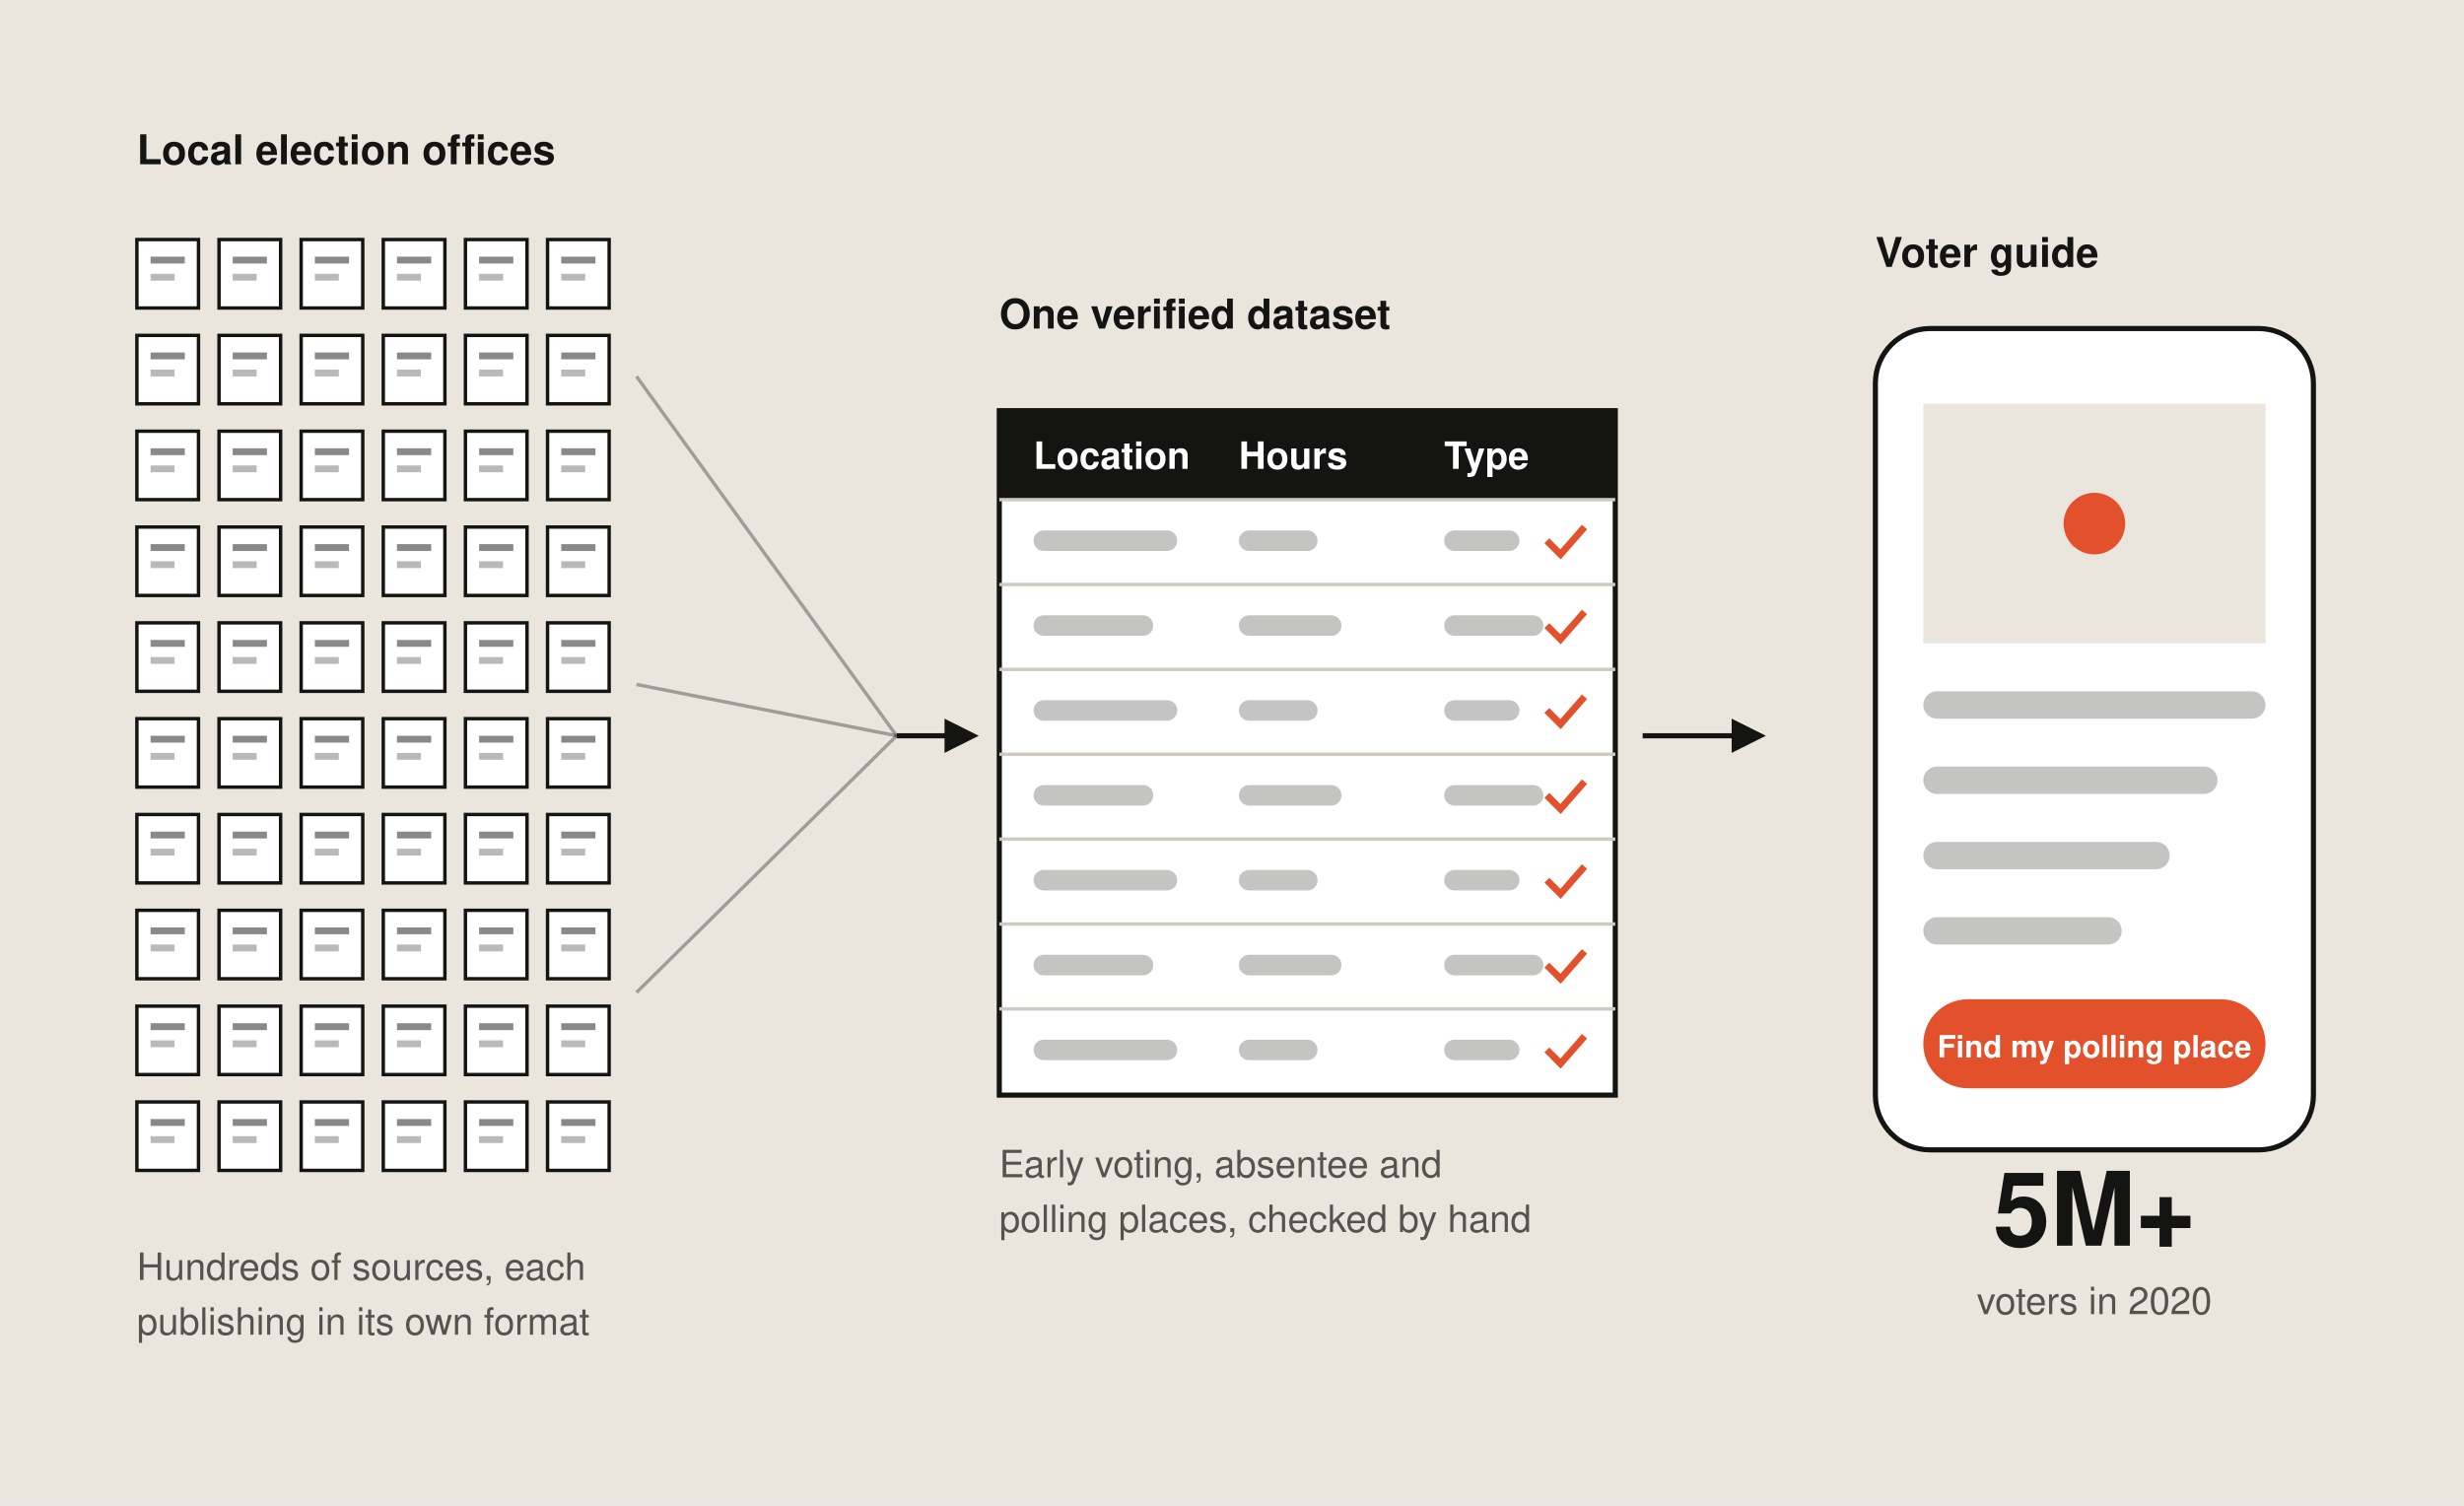
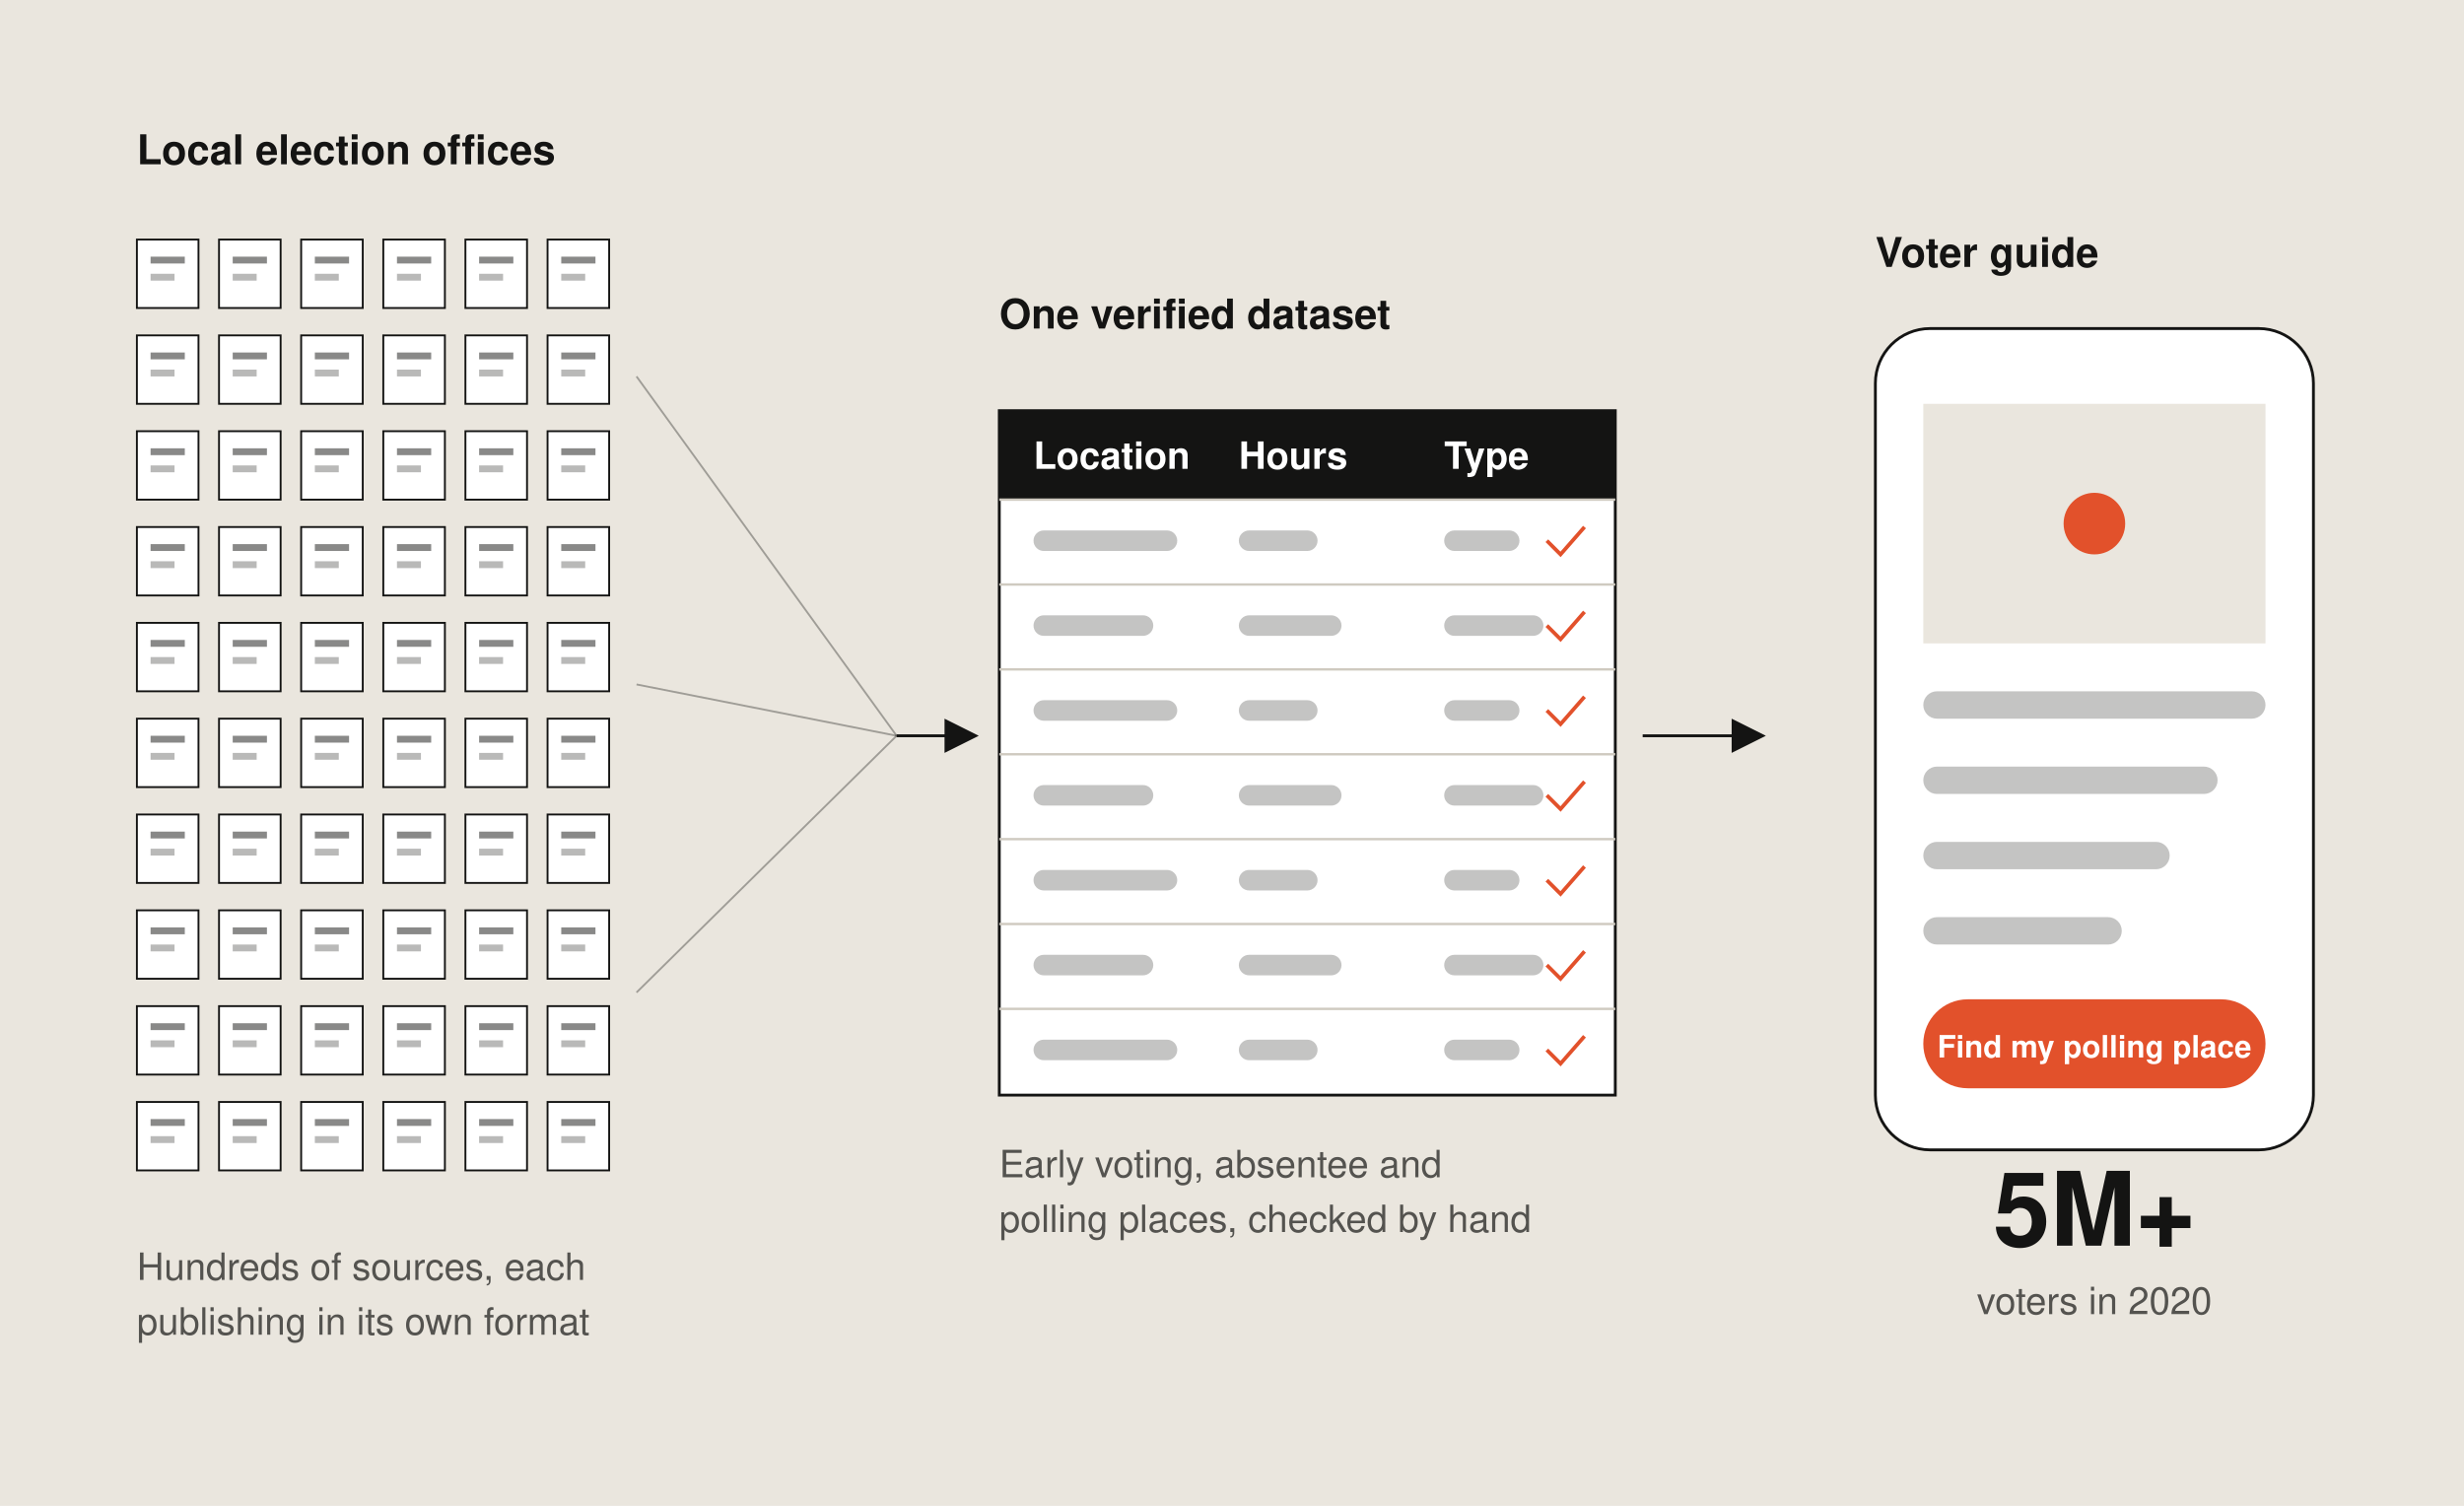
- <svg xmlns="http://www.w3.org/2000/svg" viewBox="0 0 720 440" role="img" aria-label="Diagram: hundreds of local election offices feed one verified dataset, which powers a voter guide used by more than 5 million voters">
+ <svg xmlns="http://www.w3.org/2000/svg" data-thinned="1" viewBox="0 0 720 440" role="img" aria-label="Diagram: hundreds of local election offices feed one verified dataset, which powers a voter guide used by more than 5 million voters">
  <rect width="720" height="440" fill="#EAE6DE" />
-   <rect x="40" y="70" width="18" height="20" fill="#fff" stroke="#141413" stroke-width="1" />
+   <rect x="40" y="70" width="18" height="20" fill="#fff" stroke="#141413" stroke-width="0.55" />
  <rect x="44" y="75" width="10" height="2" fill="#141413" fill-opacity=".5" />
  <rect x="44" y="80" width="7" height="2" fill="#141413" fill-opacity=".3" />
-   <rect x="64" y="70" width="18" height="20" fill="#fff" stroke="#141413" stroke-width="1" />
+   <rect x="64" y="70" width="18" height="20" fill="#fff" stroke="#141413" stroke-width="0.55" />
  <rect x="68" y="75" width="10" height="2" fill="#141413" fill-opacity=".5" />
  <rect x="68" y="80" width="7" height="2" fill="#141413" fill-opacity=".3" />
-   <rect x="88" y="70" width="18" height="20" fill="#fff" stroke="#141413" stroke-width="1" />
+   <rect x="88" y="70" width="18" height="20" fill="#fff" stroke="#141413" stroke-width="0.55" />
  <rect x="92" y="75" width="10" height="2" fill="#141413" fill-opacity=".5" />
  <rect x="92" y="80" width="7" height="2" fill="#141413" fill-opacity=".3" />
-   <rect x="112" y="70" width="18" height="20" fill="#fff" stroke="#141413" stroke-width="1" />
+   <rect x="112" y="70" width="18" height="20" fill="#fff" stroke="#141413" stroke-width="0.55" />
  <rect x="116" y="75" width="10" height="2" fill="#141413" fill-opacity=".5" />
  <rect x="116" y="80" width="7" height="2" fill="#141413" fill-opacity=".3" />
-   <rect x="136" y="70" width="18" height="20" fill="#fff" stroke="#141413" stroke-width="1" />
+   <rect x="136" y="70" width="18" height="20" fill="#fff" stroke="#141413" stroke-width="0.55" />
  <rect x="140" y="75" width="10" height="2" fill="#141413" fill-opacity=".5" />
  <rect x="140" y="80" width="7" height="2" fill="#141413" fill-opacity=".3" />
-   <rect x="160" y="70" width="18" height="20" fill="#fff" stroke="#141413" stroke-width="1" />
+   <rect x="160" y="70" width="18" height="20" fill="#fff" stroke="#141413" stroke-width="0.55" />
  <rect x="164" y="75" width="10" height="2" fill="#141413" fill-opacity=".5" />
  <rect x="164" y="80" width="7" height="2" fill="#141413" fill-opacity=".3" />
-   <rect x="40" y="98" width="18" height="20" fill="#fff" stroke="#141413" stroke-width="1" />
+   <rect x="40" y="98" width="18" height="20" fill="#fff" stroke="#141413" stroke-width="0.55" />
  <rect x="44" y="103" width="10" height="2" fill="#141413" fill-opacity=".5" />
  <rect x="44" y="108" width="7" height="2" fill="#141413" fill-opacity=".3" />
-   <rect x="64" y="98" width="18" height="20" fill="#fff" stroke="#141413" stroke-width="1" />
+   <rect x="64" y="98" width="18" height="20" fill="#fff" stroke="#141413" stroke-width="0.55" />
  <rect x="68" y="103" width="10" height="2" fill="#141413" fill-opacity=".5" />
  <rect x="68" y="108" width="7" height="2" fill="#141413" fill-opacity=".3" />
-   <rect x="88" y="98" width="18" height="20" fill="#fff" stroke="#141413" stroke-width="1" />
+   <rect x="88" y="98" width="18" height="20" fill="#fff" stroke="#141413" stroke-width="0.55" />
  <rect x="92" y="103" width="10" height="2" fill="#141413" fill-opacity=".5" />
  <rect x="92" y="108" width="7" height="2" fill="#141413" fill-opacity=".3" />
-   <rect x="112" y="98" width="18" height="20" fill="#fff" stroke="#141413" stroke-width="1" />
+   <rect x="112" y="98" width="18" height="20" fill="#fff" stroke="#141413" stroke-width="0.55" />
  <rect x="116" y="103" width="10" height="2" fill="#141413" fill-opacity=".5" />
  <rect x="116" y="108" width="7" height="2" fill="#141413" fill-opacity=".3" />
-   <rect x="136" y="98" width="18" height="20" fill="#fff" stroke="#141413" stroke-width="1" />
+   <rect x="136" y="98" width="18" height="20" fill="#fff" stroke="#141413" stroke-width="0.55" />
  <rect x="140" y="103" width="10" height="2" fill="#141413" fill-opacity=".5" />
  <rect x="140" y="108" width="7" height="2" fill="#141413" fill-opacity=".3" />
-   <rect x="160" y="98" width="18" height="20" fill="#fff" stroke="#141413" stroke-width="1" />
+   <rect x="160" y="98" width="18" height="20" fill="#fff" stroke="#141413" stroke-width="0.55" />
  <rect x="164" y="103" width="10" height="2" fill="#141413" fill-opacity=".5" />
  <rect x="164" y="108" width="7" height="2" fill="#141413" fill-opacity=".3" />
-   <rect x="40" y="126" width="18" height="20" fill="#fff" stroke="#141413" stroke-width="1" />
+   <rect x="40" y="126" width="18" height="20" fill="#fff" stroke="#141413" stroke-width="0.55" />
  <rect x="44" y="131" width="10" height="2" fill="#141413" fill-opacity=".5" />
  <rect x="44" y="136" width="7" height="2" fill="#141413" fill-opacity=".3" />
-   <rect x="64" y="126" width="18" height="20" fill="#fff" stroke="#141413" stroke-width="1" />
+   <rect x="64" y="126" width="18" height="20" fill="#fff" stroke="#141413" stroke-width="0.55" />
  <rect x="68" y="131" width="10" height="2" fill="#141413" fill-opacity=".5" />
  <rect x="68" y="136" width="7" height="2" fill="#141413" fill-opacity=".3" />
-   <rect x="88" y="126" width="18" height="20" fill="#fff" stroke="#141413" stroke-width="1" />
+   <rect x="88" y="126" width="18" height="20" fill="#fff" stroke="#141413" stroke-width="0.55" />
  <rect x="92" y="131" width="10" height="2" fill="#141413" fill-opacity=".5" />
  <rect x="92" y="136" width="7" height="2" fill="#141413" fill-opacity=".3" />
-   <rect x="112" y="126" width="18" height="20" fill="#fff" stroke="#141413" stroke-width="1" />
+   <rect x="112" y="126" width="18" height="20" fill="#fff" stroke="#141413" stroke-width="0.55" />
  <rect x="116" y="131" width="10" height="2" fill="#141413" fill-opacity=".5" />
  <rect x="116" y="136" width="7" height="2" fill="#141413" fill-opacity=".3" />
-   <rect x="136" y="126" width="18" height="20" fill="#fff" stroke="#141413" stroke-width="1" />
+   <rect x="136" y="126" width="18" height="20" fill="#fff" stroke="#141413" stroke-width="0.55" />
  <rect x="140" y="131" width="10" height="2" fill="#141413" fill-opacity=".5" />
  <rect x="140" y="136" width="7" height="2" fill="#141413" fill-opacity=".3" />
-   <rect x="160" y="126" width="18" height="20" fill="#fff" stroke="#141413" stroke-width="1" />
+   <rect x="160" y="126" width="18" height="20" fill="#fff" stroke="#141413" stroke-width="0.55" />
  <rect x="164" y="131" width="10" height="2" fill="#141413" fill-opacity=".5" />
  <rect x="164" y="136" width="7" height="2" fill="#141413" fill-opacity=".3" />
-   <rect x="40" y="154" width="18" height="20" fill="#fff" stroke="#141413" stroke-width="1" />
+   <rect x="40" y="154" width="18" height="20" fill="#fff" stroke="#141413" stroke-width="0.55" />
  <rect x="44" y="159" width="10" height="2" fill="#141413" fill-opacity=".5" />
  <rect x="44" y="164" width="7" height="2" fill="#141413" fill-opacity=".3" />
-   <rect x="64" y="154" width="18" height="20" fill="#fff" stroke="#141413" stroke-width="1" />
+   <rect x="64" y="154" width="18" height="20" fill="#fff" stroke="#141413" stroke-width="0.55" />
  <rect x="68" y="159" width="10" height="2" fill="#141413" fill-opacity=".5" />
  <rect x="68" y="164" width="7" height="2" fill="#141413" fill-opacity=".3" />
-   <rect x="88" y="154" width="18" height="20" fill="#fff" stroke="#141413" stroke-width="1" />
+   <rect x="88" y="154" width="18" height="20" fill="#fff" stroke="#141413" stroke-width="0.55" />
  <rect x="92" y="159" width="10" height="2" fill="#141413" fill-opacity=".5" />
  <rect x="92" y="164" width="7" height="2" fill="#141413" fill-opacity=".3" />
-   <rect x="112" y="154" width="18" height="20" fill="#fff" stroke="#141413" stroke-width="1" />
+   <rect x="112" y="154" width="18" height="20" fill="#fff" stroke="#141413" stroke-width="0.55" />
  <rect x="116" y="159" width="10" height="2" fill="#141413" fill-opacity=".5" />
  <rect x="116" y="164" width="7" height="2" fill="#141413" fill-opacity=".3" />
-   <rect x="136" y="154" width="18" height="20" fill="#fff" stroke="#141413" stroke-width="1" />
+   <rect x="136" y="154" width="18" height="20" fill="#fff" stroke="#141413" stroke-width="0.55" />
  <rect x="140" y="159" width="10" height="2" fill="#141413" fill-opacity=".5" />
  <rect x="140" y="164" width="7" height="2" fill="#141413" fill-opacity=".3" />
-   <rect x="160" y="154" width="18" height="20" fill="#fff" stroke="#141413" stroke-width="1" />
+   <rect x="160" y="154" width="18" height="20" fill="#fff" stroke="#141413" stroke-width="0.55" />
  <rect x="164" y="159" width="10" height="2" fill="#141413" fill-opacity=".5" />
  <rect x="164" y="164" width="7" height="2" fill="#141413" fill-opacity=".3" />
-   <rect x="40" y="182" width="18" height="20" fill="#fff" stroke="#141413" stroke-width="1" />
+   <rect x="40" y="182" width="18" height="20" fill="#fff" stroke="#141413" stroke-width="0.55" />
  <rect x="44" y="187" width="10" height="2" fill="#141413" fill-opacity=".5" />
  <rect x="44" y="192" width="7" height="2" fill="#141413" fill-opacity=".3" />
-   <rect x="64" y="182" width="18" height="20" fill="#fff" stroke="#141413" stroke-width="1" />
+   <rect x="64" y="182" width="18" height="20" fill="#fff" stroke="#141413" stroke-width="0.55" />
  <rect x="68" y="187" width="10" height="2" fill="#141413" fill-opacity=".5" />
  <rect x="68" y="192" width="7" height="2" fill="#141413" fill-opacity=".3" />
-   <rect x="88" y="182" width="18" height="20" fill="#fff" stroke="#141413" stroke-width="1" />
+   <rect x="88" y="182" width="18" height="20" fill="#fff" stroke="#141413" stroke-width="0.55" />
  <rect x="92" y="187" width="10" height="2" fill="#141413" fill-opacity=".5" />
  <rect x="92" y="192" width="7" height="2" fill="#141413" fill-opacity=".3" />
-   <rect x="112" y="182" width="18" height="20" fill="#fff" stroke="#141413" stroke-width="1" />
+   <rect x="112" y="182" width="18" height="20" fill="#fff" stroke="#141413" stroke-width="0.55" />
  <rect x="116" y="187" width="10" height="2" fill="#141413" fill-opacity=".5" />
  <rect x="116" y="192" width="7" height="2" fill="#141413" fill-opacity=".3" />
-   <rect x="136" y="182" width="18" height="20" fill="#fff" stroke="#141413" stroke-width="1" />
+   <rect x="136" y="182" width="18" height="20" fill="#fff" stroke="#141413" stroke-width="0.55" />
  <rect x="140" y="187" width="10" height="2" fill="#141413" fill-opacity=".5" />
  <rect x="140" y="192" width="7" height="2" fill="#141413" fill-opacity=".3" />
-   <rect x="160" y="182" width="18" height="20" fill="#fff" stroke="#141413" stroke-width="1" />
+   <rect x="160" y="182" width="18" height="20" fill="#fff" stroke="#141413" stroke-width="0.55" />
  <rect x="164" y="187" width="10" height="2" fill="#141413" fill-opacity=".5" />
  <rect x="164" y="192" width="7" height="2" fill="#141413" fill-opacity=".3" />
-   <rect x="40" y="210" width="18" height="20" fill="#fff" stroke="#141413" stroke-width="1" />
+   <rect x="40" y="210" width="18" height="20" fill="#fff" stroke="#141413" stroke-width="0.55" />
  <rect x="44" y="215" width="10" height="2" fill="#141413" fill-opacity=".5" />
  <rect x="44" y="220" width="7" height="2" fill="#141413" fill-opacity=".3" />
-   <rect x="64" y="210" width="18" height="20" fill="#fff" stroke="#141413" stroke-width="1" />
+   <rect x="64" y="210" width="18" height="20" fill="#fff" stroke="#141413" stroke-width="0.55" />
  <rect x="68" y="215" width="10" height="2" fill="#141413" fill-opacity=".5" />
  <rect x="68" y="220" width="7" height="2" fill="#141413" fill-opacity=".3" />
-   <rect x="88" y="210" width="18" height="20" fill="#fff" stroke="#141413" stroke-width="1" />
+   <rect x="88" y="210" width="18" height="20" fill="#fff" stroke="#141413" stroke-width="0.55" />
  <rect x="92" y="215" width="10" height="2" fill="#141413" fill-opacity=".5" />
  <rect x="92" y="220" width="7" height="2" fill="#141413" fill-opacity=".3" />
-   <rect x="112" y="210" width="18" height="20" fill="#fff" stroke="#141413" stroke-width="1" />
+   <rect x="112" y="210" width="18" height="20" fill="#fff" stroke="#141413" stroke-width="0.55" />
  <rect x="116" y="215" width="10" height="2" fill="#141413" fill-opacity=".5" />
  <rect x="116" y="220" width="7" height="2" fill="#141413" fill-opacity=".3" />
-   <rect x="136" y="210" width="18" height="20" fill="#fff" stroke="#141413" stroke-width="1" />
+   <rect x="136" y="210" width="18" height="20" fill="#fff" stroke="#141413" stroke-width="0.55" />
  <rect x="140" y="215" width="10" height="2" fill="#141413" fill-opacity=".5" />
  <rect x="140" y="220" width="7" height="2" fill="#141413" fill-opacity=".3" />
-   <rect x="160" y="210" width="18" height="20" fill="#fff" stroke="#141413" stroke-width="1" />
+   <rect x="160" y="210" width="18" height="20" fill="#fff" stroke="#141413" stroke-width="0.55" />
  <rect x="164" y="215" width="10" height="2" fill="#141413" fill-opacity=".5" />
  <rect x="164" y="220" width="7" height="2" fill="#141413" fill-opacity=".3" />
-   <rect x="40" y="238" width="18" height="20" fill="#fff" stroke="#141413" stroke-width="1" />
+   <rect x="40" y="238" width="18" height="20" fill="#fff" stroke="#141413" stroke-width="0.55" />
  <rect x="44" y="243" width="10" height="2" fill="#141413" fill-opacity=".5" />
  <rect x="44" y="248" width="7" height="2" fill="#141413" fill-opacity=".3" />
-   <rect x="64" y="238" width="18" height="20" fill="#fff" stroke="#141413" stroke-width="1" />
+   <rect x="64" y="238" width="18" height="20" fill="#fff" stroke="#141413" stroke-width="0.55" />
  <rect x="68" y="243" width="10" height="2" fill="#141413" fill-opacity=".5" />
  <rect x="68" y="248" width="7" height="2" fill="#141413" fill-opacity=".3" />
-   <rect x="88" y="238" width="18" height="20" fill="#fff" stroke="#141413" stroke-width="1" />
+   <rect x="88" y="238" width="18" height="20" fill="#fff" stroke="#141413" stroke-width="0.55" />
  <rect x="92" y="243" width="10" height="2" fill="#141413" fill-opacity=".5" />
  <rect x="92" y="248" width="7" height="2" fill="#141413" fill-opacity=".3" />
-   <rect x="112" y="238" width="18" height="20" fill="#fff" stroke="#141413" stroke-width="1" />
+   <rect x="112" y="238" width="18" height="20" fill="#fff" stroke="#141413" stroke-width="0.55" />
  <rect x="116" y="243" width="10" height="2" fill="#141413" fill-opacity=".5" />
  <rect x="116" y="248" width="7" height="2" fill="#141413" fill-opacity=".3" />
-   <rect x="136" y="238" width="18" height="20" fill="#fff" stroke="#141413" stroke-width="1" />
+   <rect x="136" y="238" width="18" height="20" fill="#fff" stroke="#141413" stroke-width="0.55" />
  <rect x="140" y="243" width="10" height="2" fill="#141413" fill-opacity=".5" />
  <rect x="140" y="248" width="7" height="2" fill="#141413" fill-opacity=".3" />
-   <rect x="160" y="238" width="18" height="20" fill="#fff" stroke="#141413" stroke-width="1" />
+   <rect x="160" y="238" width="18" height="20" fill="#fff" stroke="#141413" stroke-width="0.55" />
  <rect x="164" y="243" width="10" height="2" fill="#141413" fill-opacity=".5" />
  <rect x="164" y="248" width="7" height="2" fill="#141413" fill-opacity=".3" />
-   <rect x="40" y="266" width="18" height="20" fill="#fff" stroke="#141413" stroke-width="1" />
+   <rect x="40" y="266" width="18" height="20" fill="#fff" stroke="#141413" stroke-width="0.55" />
  <rect x="44" y="271" width="10" height="2" fill="#141413" fill-opacity=".5" />
  <rect x="44" y="276" width="7" height="2" fill="#141413" fill-opacity=".3" />
-   <rect x="64" y="266" width="18" height="20" fill="#fff" stroke="#141413" stroke-width="1" />
+   <rect x="64" y="266" width="18" height="20" fill="#fff" stroke="#141413" stroke-width="0.55" />
  <rect x="68" y="271" width="10" height="2" fill="#141413" fill-opacity=".5" />
  <rect x="68" y="276" width="7" height="2" fill="#141413" fill-opacity=".3" />
-   <rect x="88" y="266" width="18" height="20" fill="#fff" stroke="#141413" stroke-width="1" />
+   <rect x="88" y="266" width="18" height="20" fill="#fff" stroke="#141413" stroke-width="0.55" />
  <rect x="92" y="271" width="10" height="2" fill="#141413" fill-opacity=".5" />
  <rect x="92" y="276" width="7" height="2" fill="#141413" fill-opacity=".3" />
-   <rect x="112" y="266" width="18" height="20" fill="#fff" stroke="#141413" stroke-width="1" />
+   <rect x="112" y="266" width="18" height="20" fill="#fff" stroke="#141413" stroke-width="0.55" />
  <rect x="116" y="271" width="10" height="2" fill="#141413" fill-opacity=".5" />
  <rect x="116" y="276" width="7" height="2" fill="#141413" fill-opacity=".3" />
-   <rect x="136" y="266" width="18" height="20" fill="#fff" stroke="#141413" stroke-width="1" />
+   <rect x="136" y="266" width="18" height="20" fill="#fff" stroke="#141413" stroke-width="0.55" />
  <rect x="140" y="271" width="10" height="2" fill="#141413" fill-opacity=".5" />
  <rect x="140" y="276" width="7" height="2" fill="#141413" fill-opacity=".3" />
-   <rect x="160" y="266" width="18" height="20" fill="#fff" stroke="#141413" stroke-width="1" />
+   <rect x="160" y="266" width="18" height="20" fill="#fff" stroke="#141413" stroke-width="0.55" />
  <rect x="164" y="271" width="10" height="2" fill="#141413" fill-opacity=".5" />
  <rect x="164" y="276" width="7" height="2" fill="#141413" fill-opacity=".3" />
-   <rect x="40" y="294" width="18" height="20" fill="#fff" stroke="#141413" stroke-width="1" />
+   <rect x="40" y="294" width="18" height="20" fill="#fff" stroke="#141413" stroke-width="0.55" />
  <rect x="44" y="299" width="10" height="2" fill="#141413" fill-opacity=".5" />
  <rect x="44" y="304" width="7" height="2" fill="#141413" fill-opacity=".3" />
-   <rect x="64" y="294" width="18" height="20" fill="#fff" stroke="#141413" stroke-width="1" />
+   <rect x="64" y="294" width="18" height="20" fill="#fff" stroke="#141413" stroke-width="0.55" />
  <rect x="68" y="299" width="10" height="2" fill="#141413" fill-opacity=".5" />
  <rect x="68" y="304" width="7" height="2" fill="#141413" fill-opacity=".3" />
-   <rect x="88" y="294" width="18" height="20" fill="#fff" stroke="#141413" stroke-width="1" />
+   <rect x="88" y="294" width="18" height="20" fill="#fff" stroke="#141413" stroke-width="0.55" />
  <rect x="92" y="299" width="10" height="2" fill="#141413" fill-opacity=".5" />
  <rect x="92" y="304" width="7" height="2" fill="#141413" fill-opacity=".3" />
-   <rect x="112" y="294" width="18" height="20" fill="#fff" stroke="#141413" stroke-width="1" />
+   <rect x="112" y="294" width="18" height="20" fill="#fff" stroke="#141413" stroke-width="0.55" />
  <rect x="116" y="299" width="10" height="2" fill="#141413" fill-opacity=".5" />
  <rect x="116" y="304" width="7" height="2" fill="#141413" fill-opacity=".3" />
-   <rect x="136" y="294" width="18" height="20" fill="#fff" stroke="#141413" stroke-width="1" />
+   <rect x="136" y="294" width="18" height="20" fill="#fff" stroke="#141413" stroke-width="0.55" />
  <rect x="140" y="299" width="10" height="2" fill="#141413" fill-opacity=".5" />
  <rect x="140" y="304" width="7" height="2" fill="#141413" fill-opacity=".3" />
-   <rect x="160" y="294" width="18" height="20" fill="#fff" stroke="#141413" stroke-width="1" />
+   <rect x="160" y="294" width="18" height="20" fill="#fff" stroke="#141413" stroke-width="0.55" />
  <rect x="164" y="299" width="10" height="2" fill="#141413" fill-opacity=".5" />
  <rect x="164" y="304" width="7" height="2" fill="#141413" fill-opacity=".3" />
-   <rect x="40" y="322" width="18" height="20" fill="#fff" stroke="#141413" stroke-width="1" />
+   <rect x="40" y="322" width="18" height="20" fill="#fff" stroke="#141413" stroke-width="0.55" />
  <rect x="44" y="327" width="10" height="2" fill="#141413" fill-opacity=".5" />
  <rect x="44" y="332" width="7" height="2" fill="#141413" fill-opacity=".3" />
-   <rect x="64" y="322" width="18" height="20" fill="#fff" stroke="#141413" stroke-width="1" />
+   <rect x="64" y="322" width="18" height="20" fill="#fff" stroke="#141413" stroke-width="0.55" />
  <rect x="68" y="327" width="10" height="2" fill="#141413" fill-opacity=".5" />
  <rect x="68" y="332" width="7" height="2" fill="#141413" fill-opacity=".3" />
-   <rect x="88" y="322" width="18" height="20" fill="#fff" stroke="#141413" stroke-width="1" />
+   <rect x="88" y="322" width="18" height="20" fill="#fff" stroke="#141413" stroke-width="0.55" />
  <rect x="92" y="327" width="10" height="2" fill="#141413" fill-opacity=".5" />
  <rect x="92" y="332" width="7" height="2" fill="#141413" fill-opacity=".3" />
-   <rect x="112" y="322" width="18" height="20" fill="#fff" stroke="#141413" stroke-width="1" />
+   <rect x="112" y="322" width="18" height="20" fill="#fff" stroke="#141413" stroke-width="0.55" />
  <rect x="116" y="327" width="10" height="2" fill="#141413" fill-opacity=".5" />
  <rect x="116" y="332" width="7" height="2" fill="#141413" fill-opacity=".3" />
-   <rect x="136" y="322" width="18" height="20" fill="#fff" stroke="#141413" stroke-width="1" />
+   <rect x="136" y="322" width="18" height="20" fill="#fff" stroke="#141413" stroke-width="0.55" />
  <rect x="140" y="327" width="10" height="2" fill="#141413" fill-opacity=".5" />
  <rect x="140" y="332" width="7" height="2" fill="#141413" fill-opacity=".3" />
-   <rect x="160" y="322" width="18" height="20" fill="#fff" stroke="#141413" stroke-width="1" />
+   <rect x="160" y="322" width="18" height="20" fill="#fff" stroke="#141413" stroke-width="0.55" />
  <rect x="164" y="327" width="10" height="2" fill="#141413" fill-opacity=".5" />
  <rect x="164" y="332" width="7" height="2" fill="#141413" fill-opacity=".3" />
  <text x="40" y="48" text-anchor="start" font-family="Archivo, Helvetica, Arial, sans-serif" font-size="12" font-weight="700" fill="#141413" fill-opacity="1" letter-spacing="0">Local election offices</text>
  <text x="40" y="374" text-anchor="start" font-family="Archivo, Helvetica, Arial, sans-serif" font-size="11" font-weight="400" fill="#141413" fill-opacity="0.7" letter-spacing="0">Hundreds of sources, each</text>
  <text x="40" y="390" text-anchor="start" font-family="Archivo, Helvetica, Arial, sans-serif" font-size="11" font-weight="400" fill="#141413" fill-opacity="0.7" letter-spacing="0">publishing in its own format</text>
-   <line x1="186" y1="110" x2="262" y2="215" stroke="#141413" stroke-width="1" stroke-opacity=".35" />
-   <line x1="186" y1="200" x2="262" y2="215" stroke="#141413" stroke-width="1" stroke-opacity=".35" />
-   <line x1="186" y1="290" x2="262" y2="215" stroke="#141413" stroke-width="1" stroke-opacity=".35" />
-   <line x1="262" y1="215" x2="278" y2="215" stroke="#141413" stroke-width="1.5" />
+   <line x1="186" y1="110" x2="262" y2="215" stroke="#141413" stroke-width="0.55" stroke-opacity=".35" />
+   <line x1="186" y1="200" x2="262" y2="215" stroke="#141413" stroke-width="0.55" stroke-opacity=".35" />
+   <line x1="186" y1="290" x2="262" y2="215" stroke="#141413" stroke-width="0.55" stroke-opacity=".35" />
+   <line x1="262" y1="215" x2="278" y2="215" stroke="#141413" stroke-width="0.83" />
  <path d="M286 215 l-10 -5 v10 z" fill="#141413" />
  <text x="292" y="96" text-anchor="start" font-family="Archivo, Helvetica, Arial, sans-serif" font-size="12" font-weight="700" fill="#141413" fill-opacity="1" letter-spacing="0">One verified dataset</text>
-   <rect x="292" y="120" width="180" height="200" fill="#fff" stroke="#141413" stroke-width="1.5" />
+   <rect x="292" y="120" width="180" height="200" fill="#fff" stroke="#141413" stroke-width="0.83" />
  <rect x="292" y="120" width="180" height="26" fill="#141413" />
  <text x="302" y="137" font-family="Archivo, Helvetica, Arial, sans-serif" font-size="11" font-weight="600" fill="#fff">Location</text>
  <text x="362" y="137" font-family="Archivo, Helvetica, Arial, sans-serif" font-size="11" font-weight="600" fill="#fff">Hours</text>
  <text x="422" y="137" font-family="Archivo, Helvetica, Arial, sans-serif" font-size="11" font-weight="600" fill="#fff">Type</text>
-   <line x1="292" y1="146.0" x2="472" y2="146.0" stroke="#CFCAC0" />
+   <line x1="292" y1="146.0" x2="472" y2="146.0" stroke-width="0.7" stroke="#CFCAC0" />
  <rect x="302" y="155.0" width="42" height="6" rx="3" fill="#141413" fill-opacity=".25" />
  <rect x="362" y="155.0" width="23" height="6" rx="3" fill="#141413" fill-opacity=".25" />
  <rect x="422" y="155.0" width="22" height="6" rx="3" fill="#141413" fill-opacity=".25" />
-   <path d="M452 158.0 l4 4 l7 -8" stroke="#E2512B" stroke-width="2" fill="none" />
-   <line x1="292" y1="170.8" x2="472" y2="170.8" stroke="#CFCAC0" />
+   <path d="M452 158.0 l4 4 l7 -8" stroke="#E2512B" stroke-width="1.1" fill="none" />
+   <line x1="292" y1="170.8" x2="472" y2="170.8" stroke-width="0.7" stroke="#CFCAC0" />
  <rect x="302" y="179.8" width="35" height="6" rx="3" fill="#141413" fill-opacity=".25" />
  <rect x="362" y="179.8" width="30" height="6" rx="3" fill="#141413" fill-opacity=".25" />
  <rect x="422" y="179.8" width="29" height="6" rx="3" fill="#141413" fill-opacity=".25" />
-   <path d="M452 182.8 l4 4 l7 -8" stroke="#E2512B" stroke-width="2" fill="none" />
-   <line x1="292" y1="195.6" x2="472" y2="195.6" stroke="#CFCAC0" />
+   <path d="M452 182.8 l4 4 l7 -8" stroke="#E2512B" stroke-width="1.1" fill="none" />
+   <line x1="292" y1="195.6" x2="472" y2="195.6" stroke-width="0.7" stroke="#CFCAC0" />
  <rect x="302" y="204.6" width="42" height="6" rx="3" fill="#141413" fill-opacity=".25" />
  <rect x="362" y="204.6" width="23" height="6" rx="3" fill="#141413" fill-opacity=".25" />
  <rect x="422" y="204.6" width="22" height="6" rx="3" fill="#141413" fill-opacity=".25" />
-   <path d="M452 207.6 l4 4 l7 -8" stroke="#E2512B" stroke-width="2" fill="none" />
-   <line x1="292" y1="220.4" x2="472" y2="220.4" stroke="#CFCAC0" />
+   <path d="M452 207.6 l4 4 l7 -8" stroke="#E2512B" stroke-width="1.1" fill="none" />
+   <line x1="292" y1="220.4" x2="472" y2="220.4" stroke-width="0.7" stroke="#CFCAC0" />
  <rect x="302" y="229.4" width="35" height="6" rx="3" fill="#141413" fill-opacity=".25" />
  <rect x="362" y="229.4" width="30" height="6" rx="3" fill="#141413" fill-opacity=".25" />
  <rect x="422" y="229.4" width="29" height="6" rx="3" fill="#141413" fill-opacity=".25" />
-   <path d="M452 232.4 l4 4 l7 -8" stroke="#E2512B" stroke-width="2" fill="none" />
-   <line x1="292" y1="245.2" x2="472" y2="245.2" stroke="#CFCAC0" />
+   <path d="M452 232.4 l4 4 l7 -8" stroke="#E2512B" stroke-width="1.1" fill="none" />
+   <line x1="292" y1="245.2" x2="472" y2="245.2" stroke-width="0.7" stroke="#CFCAC0" />
  <rect x="302" y="254.2" width="42" height="6" rx="3" fill="#141413" fill-opacity=".25" />
  <rect x="362" y="254.2" width="23" height="6" rx="3" fill="#141413" fill-opacity=".25" />
  <rect x="422" y="254.2" width="22" height="6" rx="3" fill="#141413" fill-opacity=".25" />
-   <path d="M452 257.2 l4 4 l7 -8" stroke="#E2512B" stroke-width="2" fill="none" />
-   <line x1="292" y1="270.0" x2="472" y2="270.0" stroke="#CFCAC0" />
+   <path d="M452 257.2 l4 4 l7 -8" stroke="#E2512B" stroke-width="1.1" fill="none" />
+   <line x1="292" y1="270.0" x2="472" y2="270.0" stroke-width="0.7" stroke="#CFCAC0" />
  <rect x="302" y="279.0" width="35" height="6" rx="3" fill="#141413" fill-opacity=".25" />
  <rect x="362" y="279.0" width="30" height="6" rx="3" fill="#141413" fill-opacity=".25" />
  <rect x="422" y="279.0" width="29" height="6" rx="3" fill="#141413" fill-opacity=".25" />
-   <path d="M452 282.0 l4 4 l7 -8" stroke="#E2512B" stroke-width="2" fill="none" />
-   <line x1="292" y1="294.8" x2="472" y2="294.8" stroke="#CFCAC0" />
+   <path d="M452 282.0 l4 4 l7 -8" stroke="#E2512B" stroke-width="1.1" fill="none" />
+   <line x1="292" y1="294.8" x2="472" y2="294.8" stroke-width="0.7" stroke="#CFCAC0" />
  <rect x="302" y="303.8" width="42" height="6" rx="3" fill="#141413" fill-opacity=".25" />
  <rect x="362" y="303.8" width="23" height="6" rx="3" fill="#141413" fill-opacity=".25" />
  <rect x="422" y="303.8" width="22" height="6" rx="3" fill="#141413" fill-opacity=".25" />
-   <path d="M452 306.8 l4 4 l7 -8" stroke="#E2512B" stroke-width="2" fill="none" />
+   <path d="M452 306.8 l4 4 l7 -8" stroke="#E2512B" stroke-width="1.1" fill="none" />
  <text x="292" y="344" text-anchor="start" font-family="Archivo, Helvetica, Arial, sans-serif" font-size="11" font-weight="400" fill="#141413" fill-opacity="0.7" letter-spacing="0">Early voting, absentee and</text>
  <text x="292" y="360" text-anchor="start" font-family="Archivo, Helvetica, Arial, sans-serif" font-size="11" font-weight="400" fill="#141413" fill-opacity="0.7" letter-spacing="0">polling places, checked by hand</text>
-   <line x1="480" y1="215" x2="508" y2="215" stroke="#141413" stroke-width="1.5" />
+   <line x1="480" y1="215" x2="508" y2="215" stroke="#141413" stroke-width="0.83" />
  <path d="M516 215 l-10 -5 v10 z" fill="#141413" />
  <text x="548" y="78" text-anchor="start" font-family="Archivo, Helvetica, Arial, sans-serif" font-size="12" font-weight="700" fill="#141413" fill-opacity="1" letter-spacing="0">Voter guide</text>
-   <rect x="548" y="96" width="128" height="240" rx="16" fill="#fff" stroke="#141413" stroke-width="1.5" />
+   <rect x="548" y="96" width="128" height="240" rx="16" fill="#fff" stroke="#141413" stroke-width="0.83" />
  <rect x="562" y="118" width="100" height="70" fill="#EAE6DE" />
  <circle cx="612" cy="153" r="9" fill="#E2512B" />
  <rect x="562" y="202" width="100" height="8" rx="4" fill="#141413" fill-opacity=".25" />
  <rect x="562" y="224" width="86" height="8" rx="4" fill="#141413" fill-opacity=".25" />
  <rect x="562" y="246" width="72" height="8" rx="4" fill="#141413" fill-opacity=".25" />
  <rect x="562" y="268" width="58" height="8" rx="4" fill="#141413" fill-opacity=".25" />
  <rect x="562" y="292" width="100" height="26" rx="13" fill="#E2512B" />
  <text x="612" y="309" text-anchor="middle" font-family="Archivo, Helvetica, Arial, sans-serif" font-size="9" font-weight="600" fill="#fff">Find my polling place</text>
  <text x="612" y="364" text-anchor="middle" font-family="Archivo, Helvetica, Arial, sans-serif" font-size="30" font-weight="800" fill="#141413" fill-opacity="1" letter-spacing="0">5M+</text>
  <text x="612" y="384" text-anchor="middle" font-family="Archivo, Helvetica, Arial, sans-serif" font-size="11" font-weight="400" fill="#141413" fill-opacity="0.7" letter-spacing="0">voters in 2020</text>
</svg>
